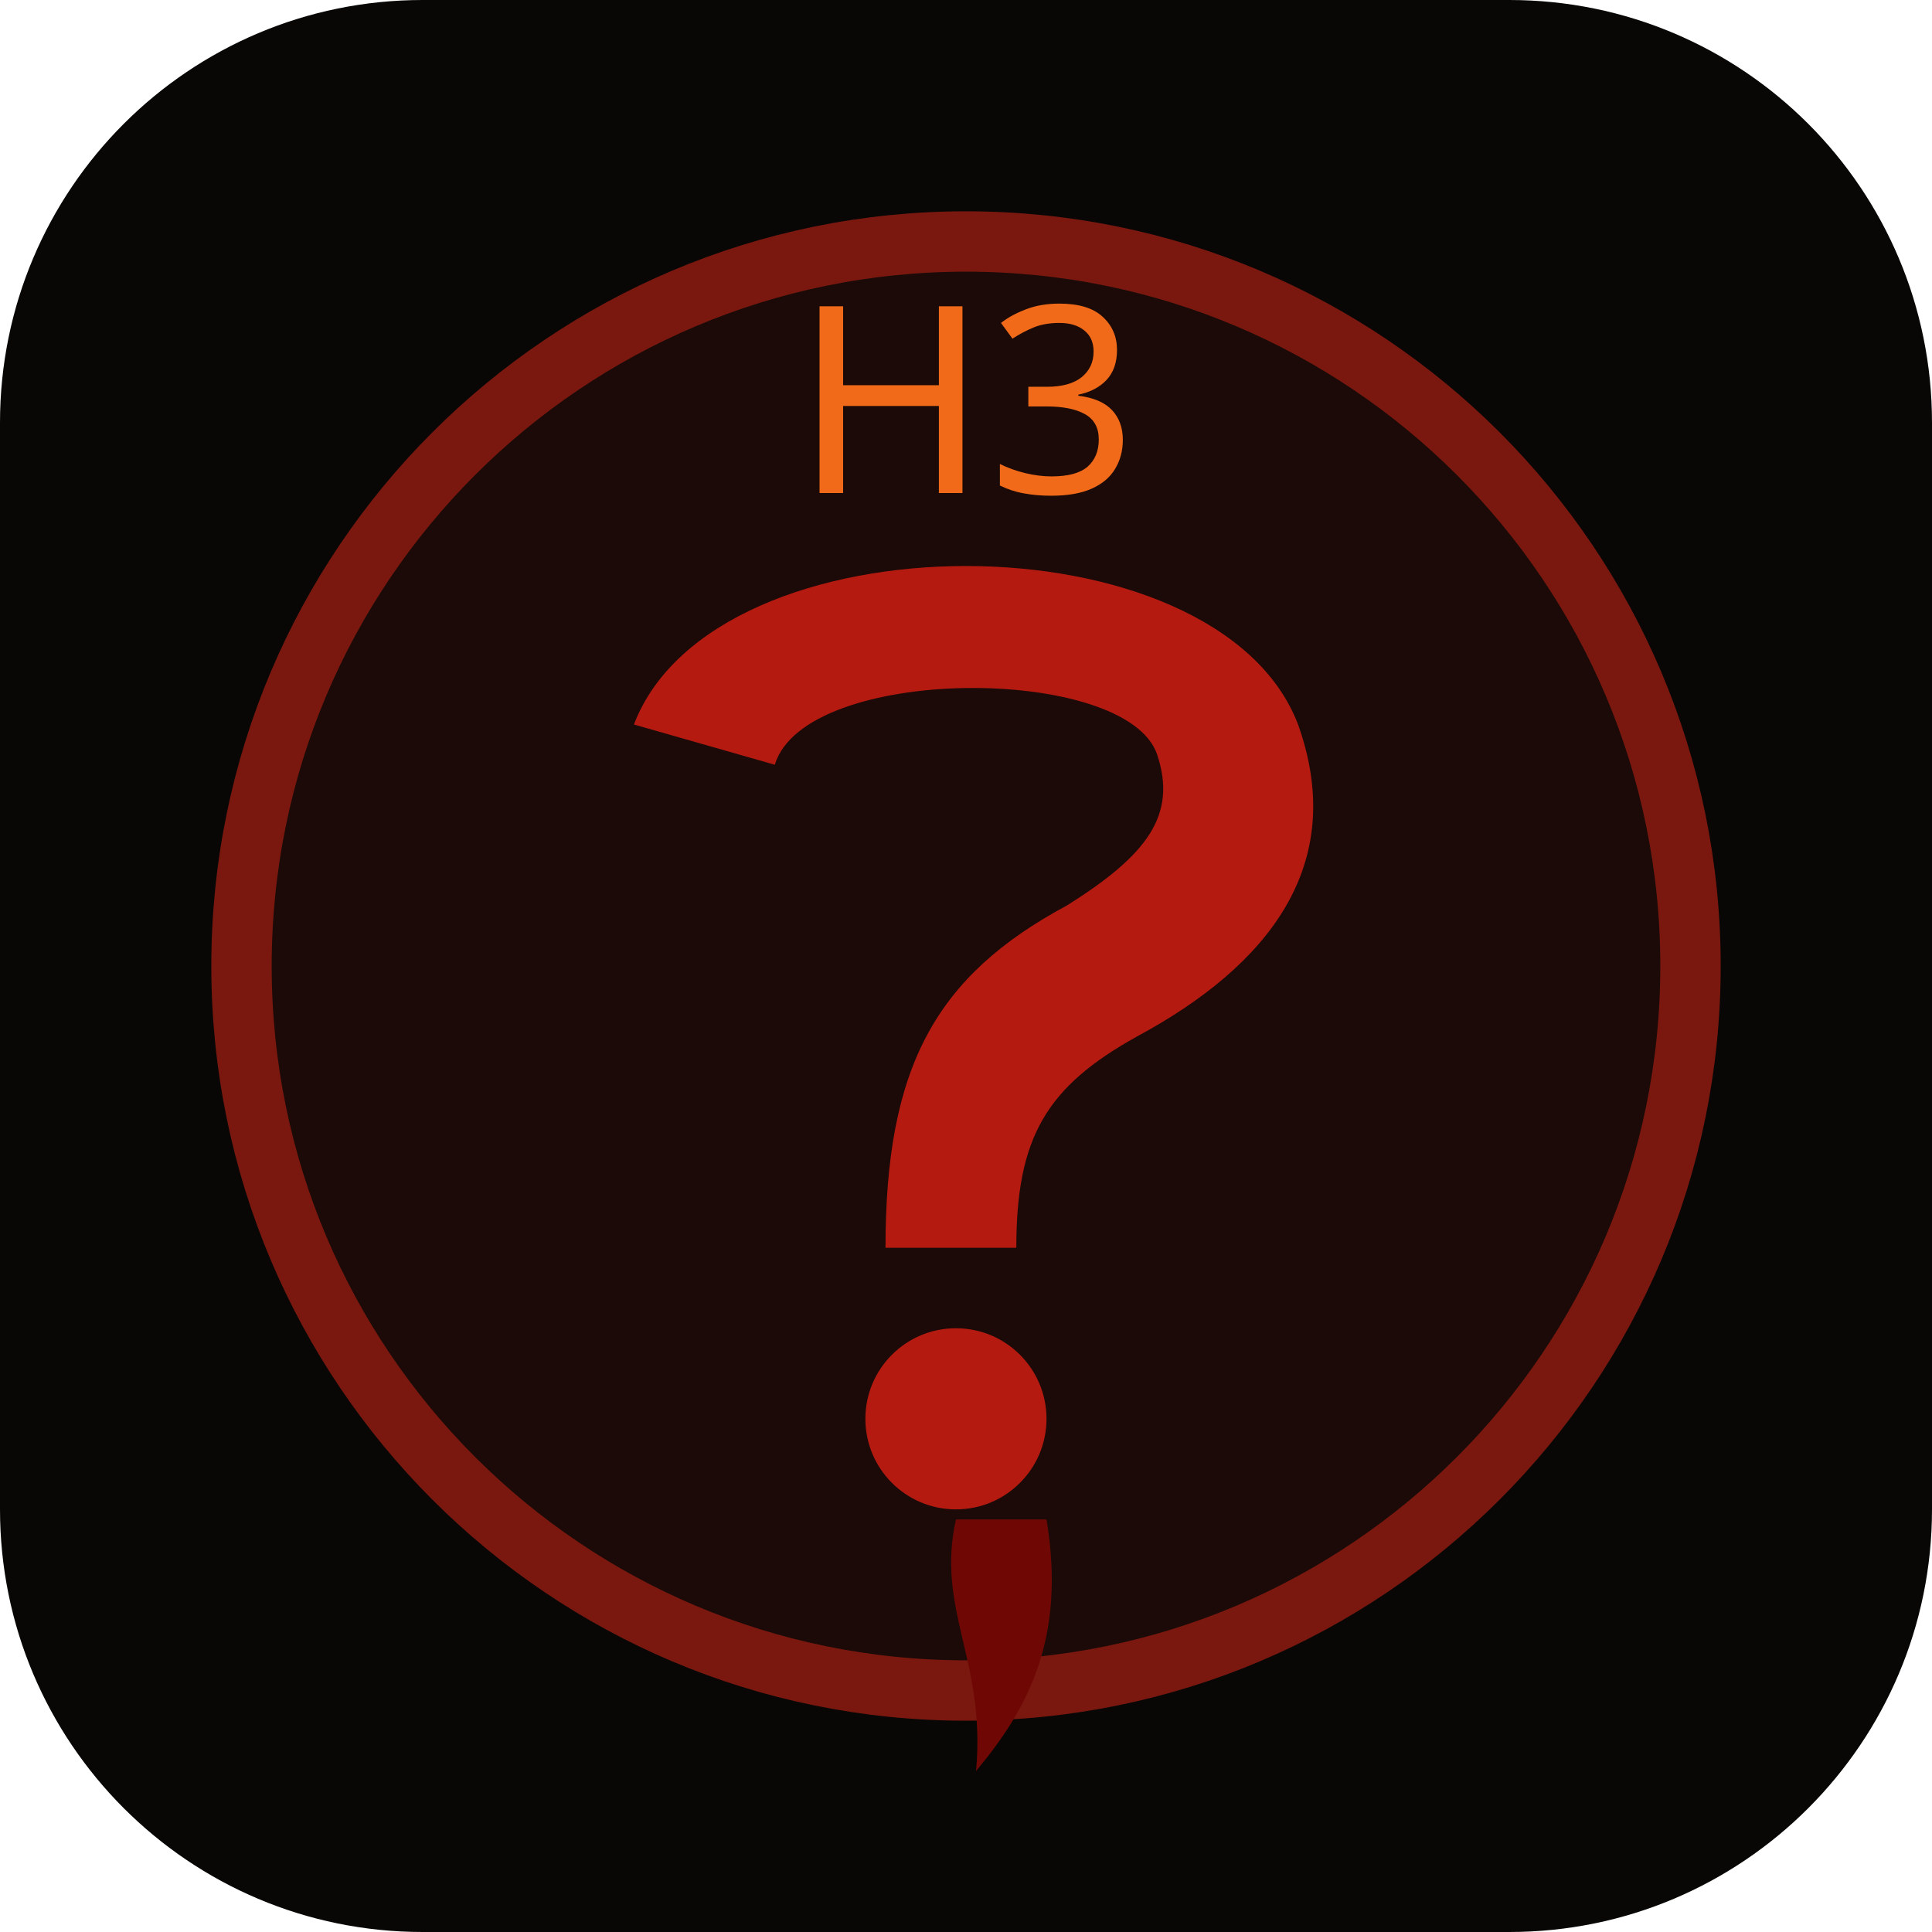
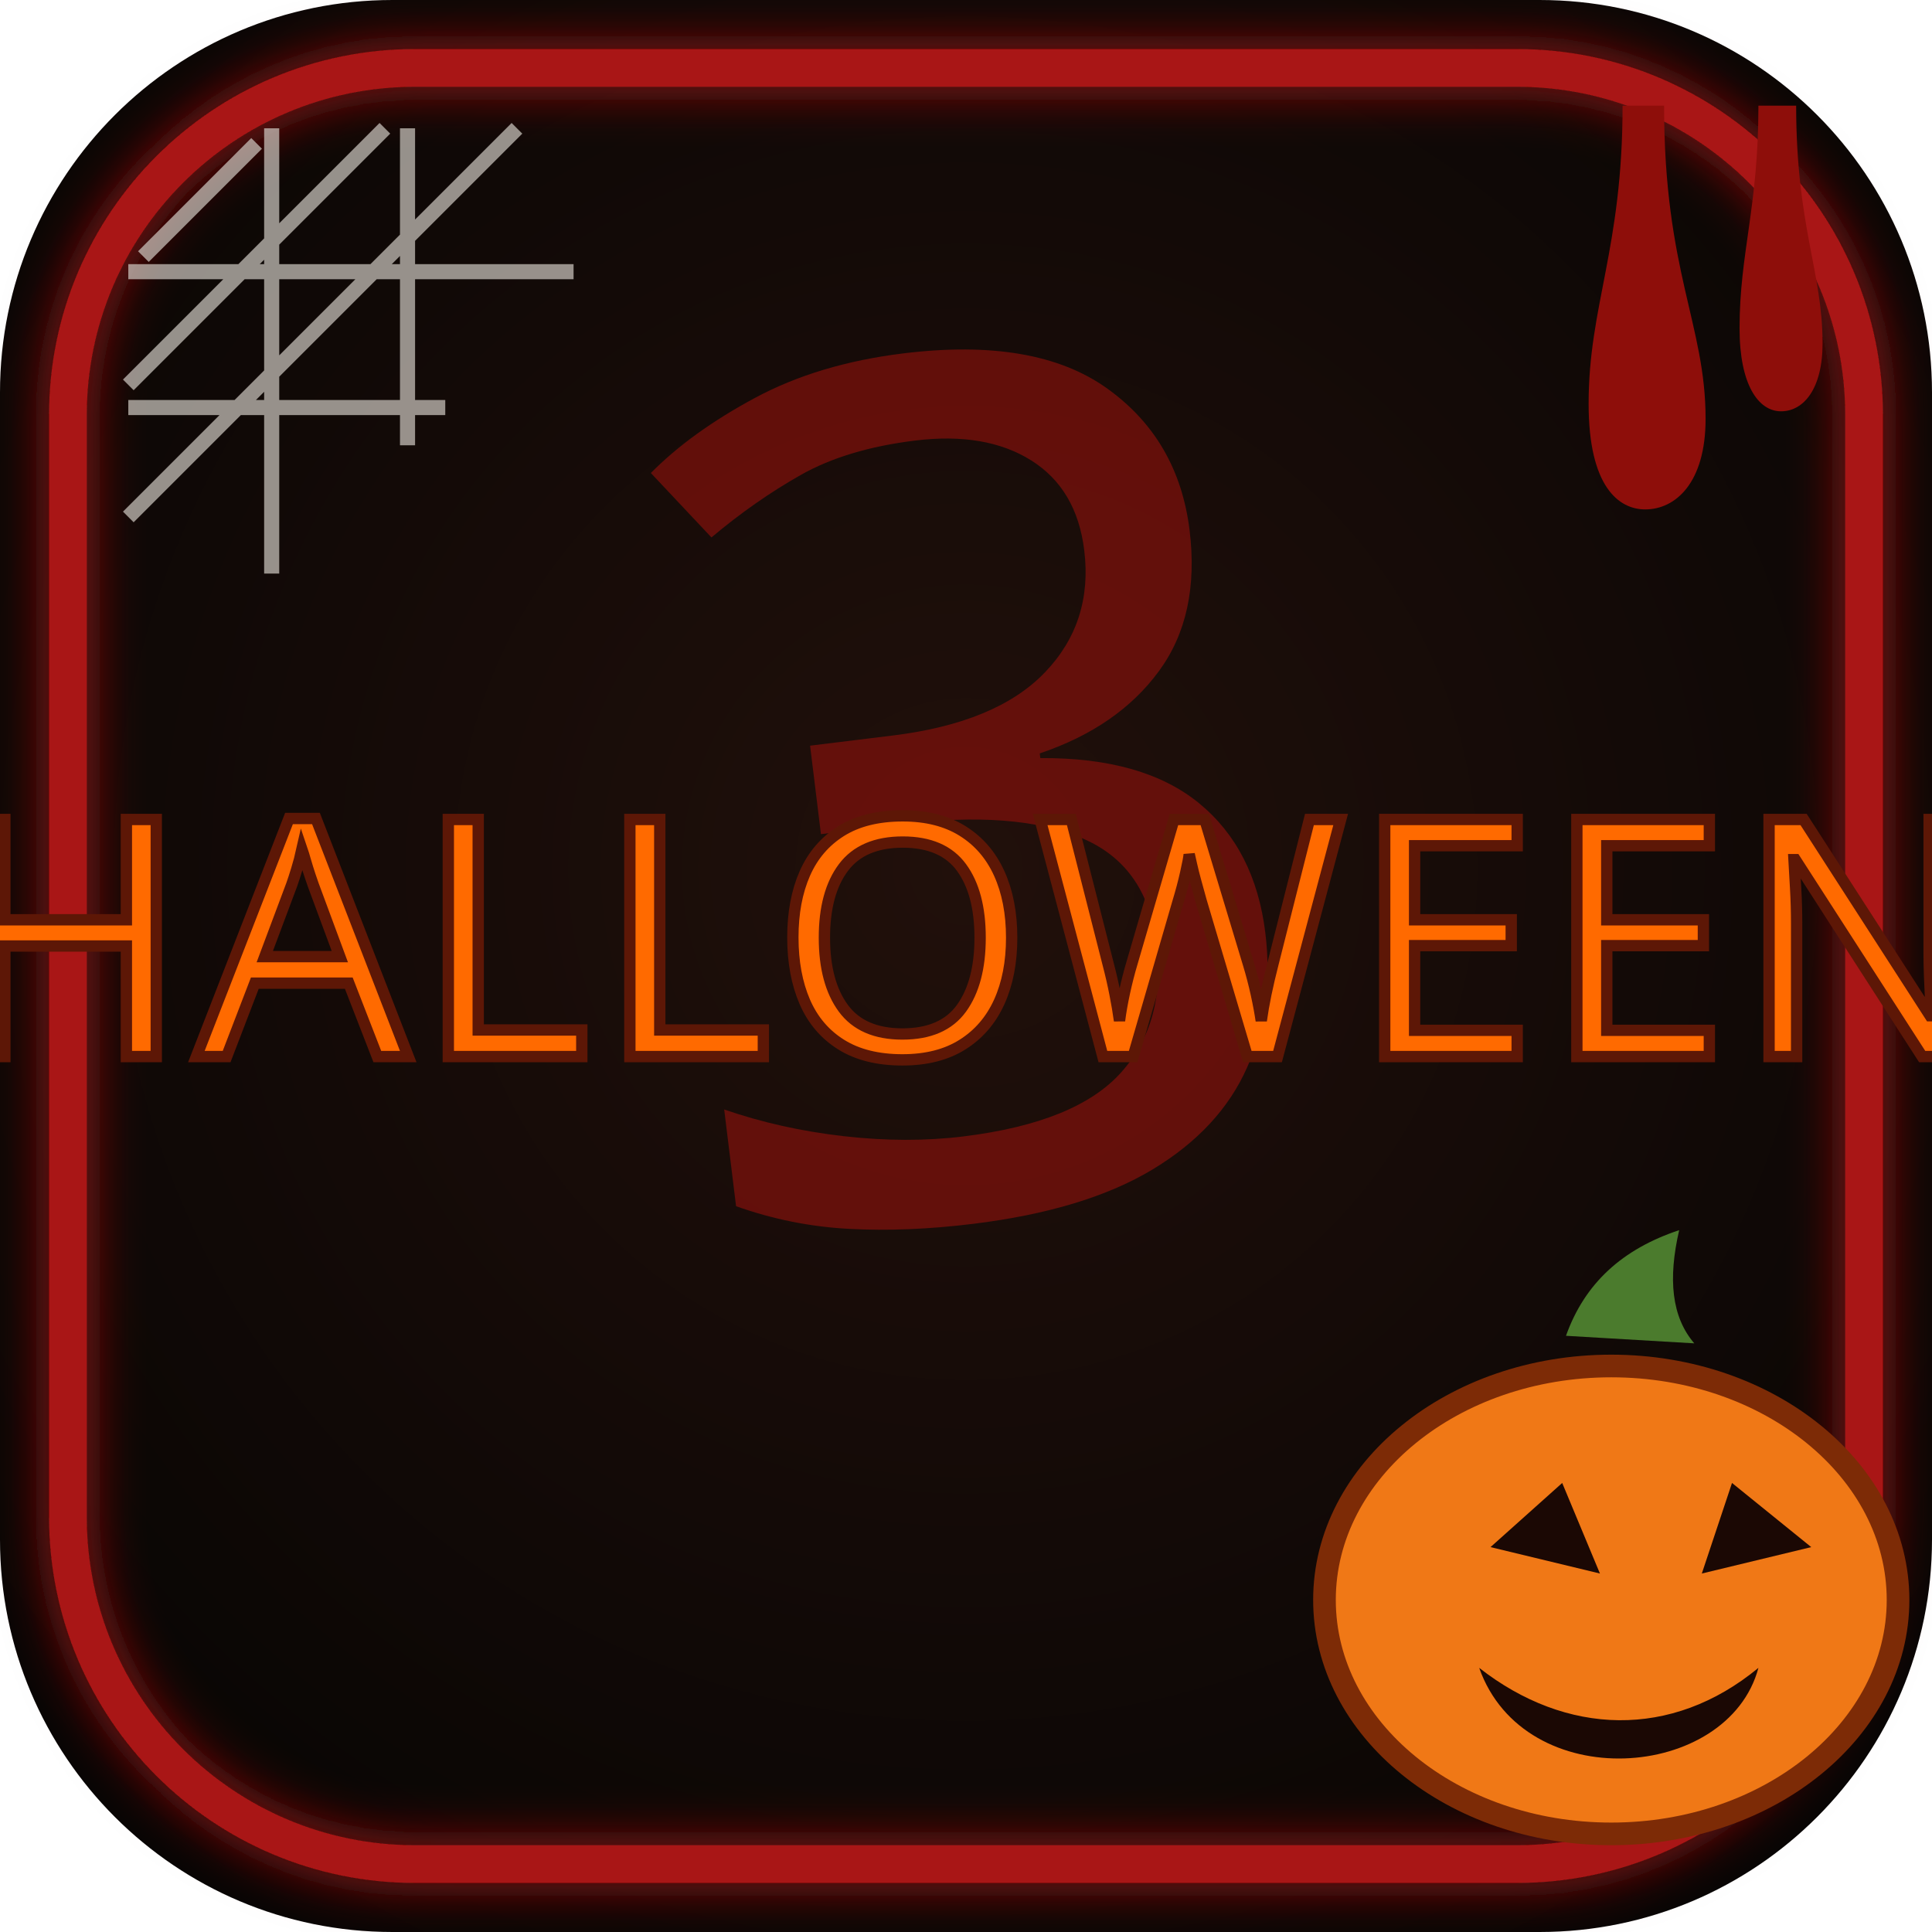
- <svg xmlns="http://www.w3.org/2000/svg" width="192" height="192" viewBox="0 0 192 192">
-   <rect width="192" height="192" rx="42" fill="#090706" />
-   <circle cx="96" cy="96" r="72" fill="#1b0a07" stroke="#7a180f" stroke-width="6" />
-   <path d="M63 72c8-21 58-21 66 0 5 14-3 24-16 31-9 5-12 10-12 21H88c0-18 5-27 18-34 8-5 11-9 9-15-3-9-35-9-38 1z" fill="#b51a11" />
-   <circle cx="95" cy="141" r="9" fill="#b51a11" />
-   <path d="M104 151c2 12-2 19-7 25 1-11-4-16-2-25z" fill="#6f0805" />
-   <text x="96" y="49" text-anchor="middle" font-family="Impact,Arial Black,sans-serif" font-size="26" fill="#f06a1a">H3</text>
+ <svg xmlns="http://www.w3.org/2000/svg" width="192" height="192" viewBox="0 0 512 512">
+   <defs>
+     <radialGradient id="g" cx="50%" cy="45%" r="70%">
+       <stop offset="0" stop-color="#21100b" />
+       <stop offset="1" stop-color="#050403" />
+     </radialGradient>
+     <filter id="glow">
+       <feGaussianBlur stdDeviation="7" result="b" />
+       <feMerge>
+         <feMergeNode in="b" />
+         <feMergeNode in="SourceGraphic" />
+       </feMerge>
+     </filter>
+   </defs>
+   <rect width="512" height="512" rx="104" fill="url(#g)" />
+   <rect x="18" y="18" width="476" height="476" rx="92" fill="none" stroke="#a91912" stroke-width="10" filter="url(#glow)" />
+   <path d="M68 38L38 68M102 34L34 102M137 34L34 137M34 72H152M34 108H118M72 34V152M108 34V118" stroke="#d6d0c9" stroke-width="4" opacity=".68" />
+   <path d="M430 28c0 38-9 53-9 79 0 22 8 28 15 28 8 0 16-7 16-24 0-25-11-39-11-83zM466 28c0 27-5 39-5 59 0 15 5 22 11 22 6 0 11-6 11-18 0-19-7-31-7-63z" fill="#8e0e0a" />
+   <text x="263" y="320" text-anchor="middle" font-family="Impact,Arial Black,sans-serif" font-size="315" fill="#7f100b" opacity=".72" transform="rotate(-7 263 250)">3</text>
+   <text x="256" y="280" text-anchor="middle" font-family="Impact,Arial Black,sans-serif" font-size="88" letter-spacing="2" fill="#ff6a00" stroke="#5d1706" stroke-width="3">HALLOWEEN</text>
+   <g transform="translate(367 352)">
+     <path d="M48 2c5-14 15-23 30-28-3 13-2 23 4 30" fill="#4b7b2d" />
+     <ellipse cx="60" cy="72" rx="76" ry="62" fill="#f07816" stroke="#7d2b06" stroke-width="6" />
+     <path d="M28 58l19-17 10 24zM92 41l21 17-29 7z" fill="#1b0804" />
+     <path d="M25 90c23 18 51 19 74 0-8 30-62 34-74 0z" fill="#1b0804" />
+   </g>
</svg>
